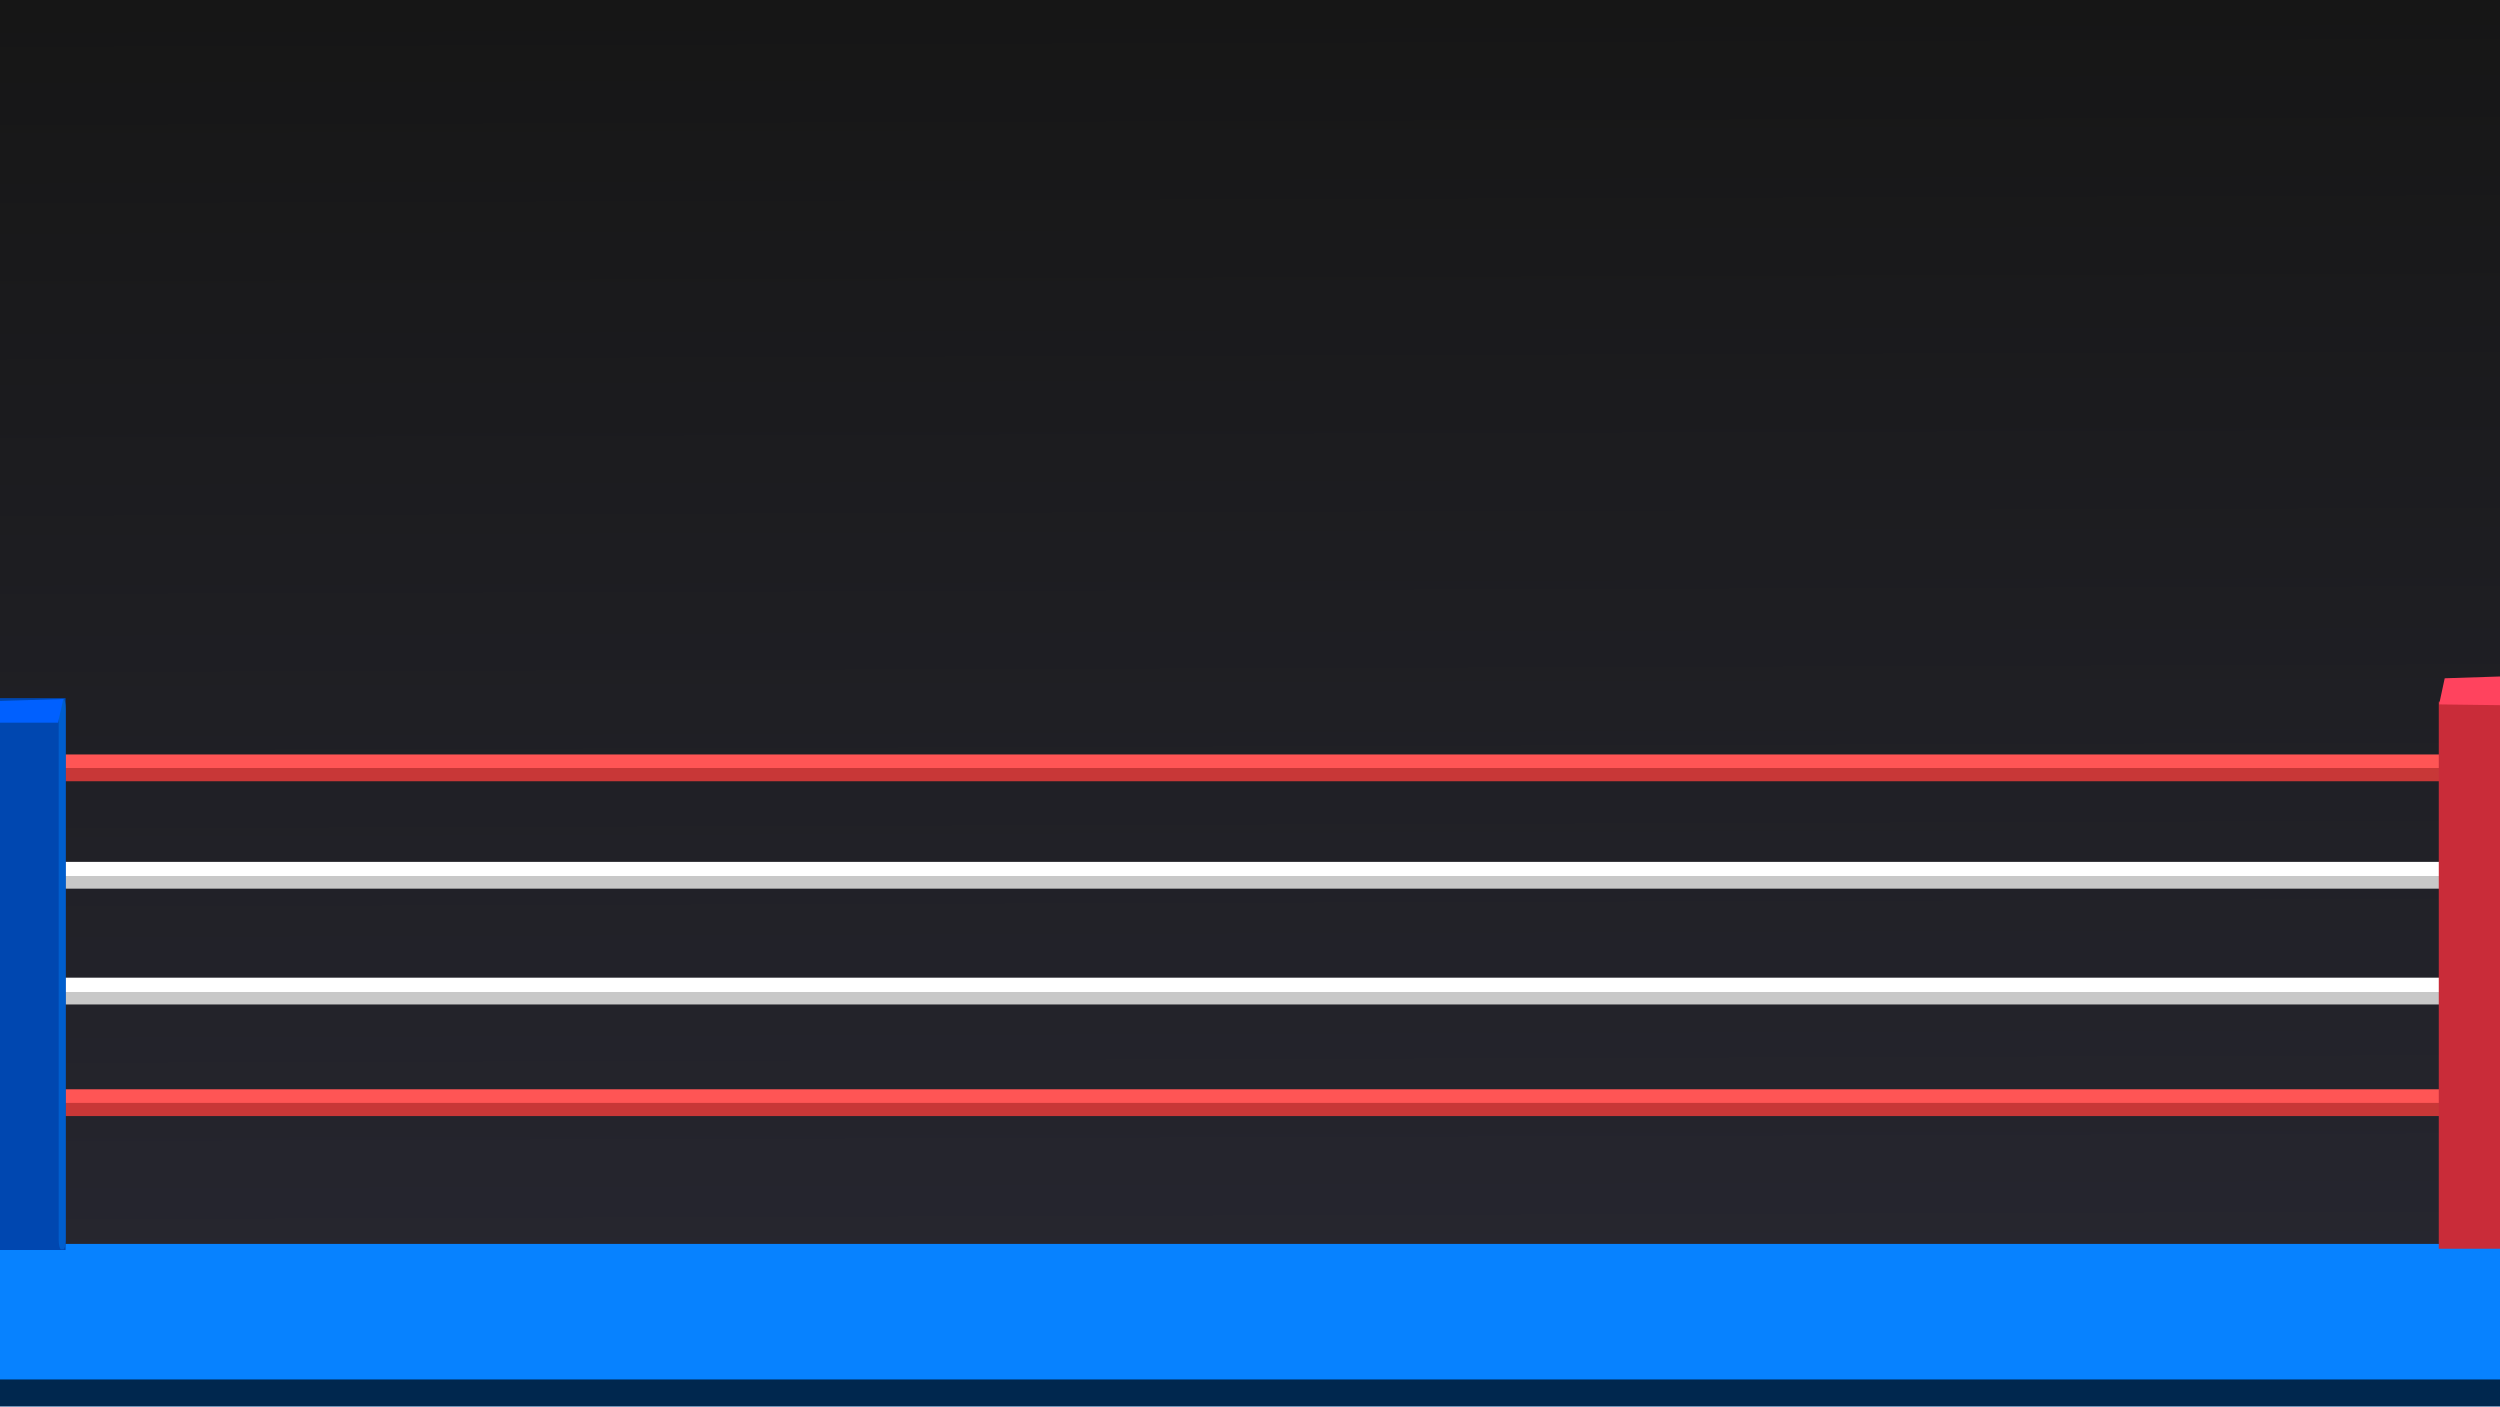
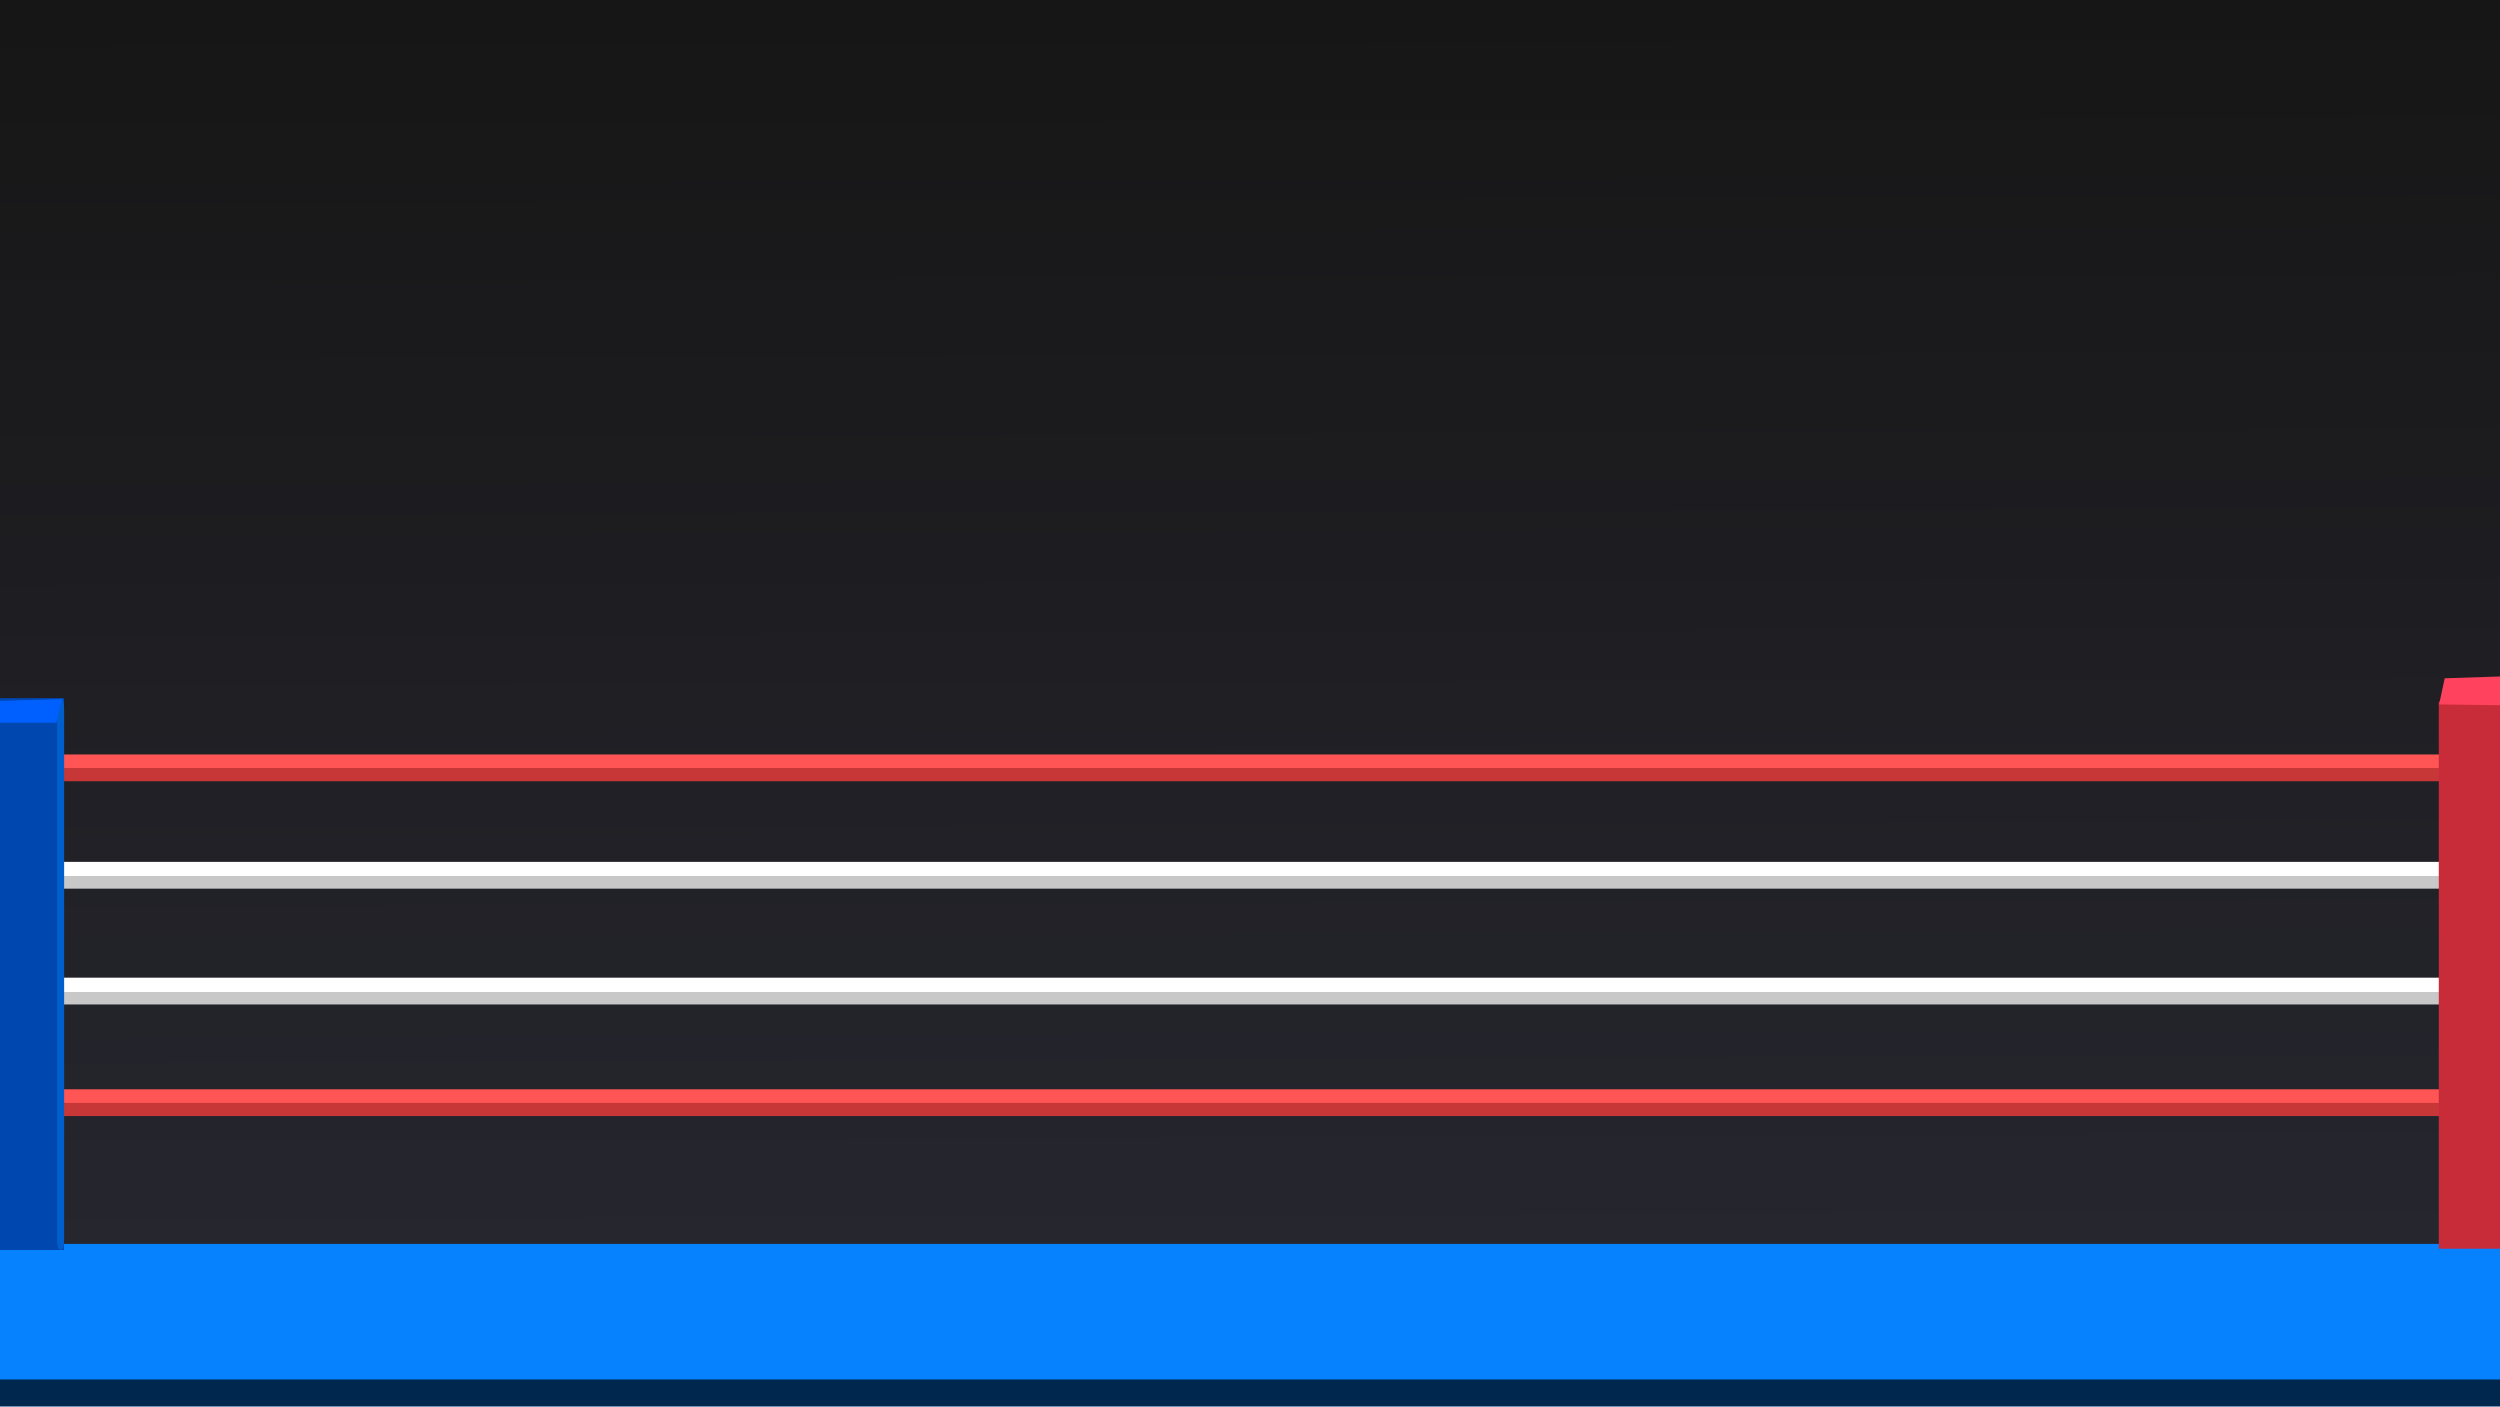
<svg xmlns="http://www.w3.org/2000/svg" xmlns:xlink="http://www.w3.org/1999/xlink" width="560" height="315" viewBox="0 0 560 315" id="svg2" version="1.1">
  <defs id="defs4">
    <linearGradient id="linearGradient5243">
      <stop style="stop-color:#ffffff;stop-opacity:1" offset="0" id="stop5245" />
      <stop id="stop5251" offset="0.5" style="stop-color:#ffffff;stop-opacity:1" />
      <stop style="stop-color:#c8c8c8;stop-opacity:1" offset="0.5" id="stop5253" />
      <stop style="stop-color:#c8c8c8;stop-opacity:1" offset="1" id="stop5247" />
    </linearGradient>
    <linearGradient id="linearGradient5203">
      <stop style="stop-color:#ff5555;stop-opacity:1" offset="0" id="stop5205" />
      <stop id="stop5211" offset="0.5" style="stop-color:#ff5555;stop-opacity:1" />
      <stop style="stop-color:#c83737;stop-opacity:1" offset="0.536" id="stop5213" />
      <stop style="stop-color:#c83737;stop-opacity:1" offset="1" id="stop5207" />
    </linearGradient>
    <linearGradient id="linearGradient4887">
      <stop style="stop-color:#161616;stop-opacity:1" offset="0" id="stop4889" />
      <stop style="stop-color:#282832;stop-opacity:1" offset="1" id="stop4891" />
    </linearGradient>
    <linearGradient xlink:href="#linearGradient4887" id="linearGradient4893" x1="279.812" y1="738.205" x2="280.822" y2="1053.372" gradientUnits="userSpaceOnUse" />
    <linearGradient xlink:href="#linearGradient5203" id="linearGradient5209" x1="289.914" y1="906.466" x2="289.914" y2="912.132" gradientUnits="userSpaceOnUse" gradientTransform="translate(0,-2.1079165e-5)" />
    <linearGradient xlink:href="#linearGradient5203" id="linearGradient5209-9" x1="289.914" y1="906.466" x2="289.914" y2="912.132" gradientUnits="userSpaceOnUse" gradientTransform="translate(-0.5050966,74.99996)" />
    <linearGradient xlink:href="#linearGradient5243" id="linearGradient5249" x1="287.893" y1="861.443" x2="287.893" y2="938.215" gradientUnits="userSpaceOnUse" gradientTransform="matrix(1,0,0,0.07719938,0,864.1319)" />
    <linearGradient xlink:href="#linearGradient5243" id="linearGradient5249-3" x1="287.893" y1="861.443" x2="287.893" y2="938.215" gradientUnits="userSpaceOnUse" gradientTransform="matrix(1,0,0,0.07719938,0.5051174,890.0709)" />
  </defs>
  <g id="layer1" transform="translate(0,-737.3622)">
    <rect style="fill:url(#linearGradient4893);fill-opacity:1" id="rect4432" width="560" height="315" x="0" y="737.362" />
    <rect style="fill:url(#linearGradient5249-3);fill-opacity:1" id="rect4490-6-6" width="560.635" height="6" x="0" y="956.362" />
    <rect style="fill:url(#linearGradient5209-9);fill-opacity:1" id="rect4490-9" width="560.635" height="6" x="-0.505" y="981.362" />
    <rect style="fill:#0782ff;fill-opacity:1;opacity:1" id="rect4430" width="561.645" height="36.365" x="-1.01" y="1015.997" />
    <rect style="fill:url(#linearGradient5209);fill-opacity:1" id="rect4490" width="560.635" height="6" x="-1.3200869e-07" y="906.362" />
    <rect style="fill:url(#linearGradient5249);fill-opacity:1" id="rect4490-6" width="560.635" height="6" x="-0.505" y="930.423" />
    <rect style="fill:#00274e;fill-opacity:1" id="rect4538" width="564.675" height="6" x="-3.03" y="1046.362" />
-     <g id="g5320" transform="matrix(0.2601069,0,0,1.094893,-0.255066,-96.54098)">
+     <g id="g5320" transform="matrix(0.2601069,0,0,1.094893,-0.6086194,-96.54098)">
      <rect y="904.454" x="0" height="112.909" width="57.457" id="rect4895" style="opacity:1;fill:#0047b0;fill-opacity:1;stroke:none" />
      <rect ry="2.025" y="904.625" x="51.518" height="112.595" width="6.061" id="rect5297" style="opacity:1;fill:#005ecd;fill-opacity:1;stroke:none;stroke-opacity:1" />
      <path id="path5293" d="m -0.345,909.473 51.307,-0.002 4.549,-4.833 -55.354,0.405 z" style="fill:#0060ff;fill-opacity:1;fill-rule:evenodd;stroke:none;stroke-width:1.058px;stroke-linecap:butt;stroke-linejoin:miter;stroke-opacity:1" />
    </g>
    <g id="g5331" transform="matrix(0.2515725,0,0,0.6437276,422.1886,361.7126)">
      <rect ry="0" y="827.72" x="493.286" height="190.357" width="66.286" id="rect4899" style="opacity:1;fill:#c92c39;fill-opacity:1;stroke:none" />
      <path id="path5327" d="m 493.571,828.664 67.857,0.342 -0.714,-10.215 -62.143,0.786 z" style="fill:#ff435e;fill-opacity:1;fill-rule:evenodd;stroke:none;stroke-width:1px;stroke-linecap:butt;stroke-linejoin:miter;stroke-opacity:1" />
    </g>
  </g>
</svg>
